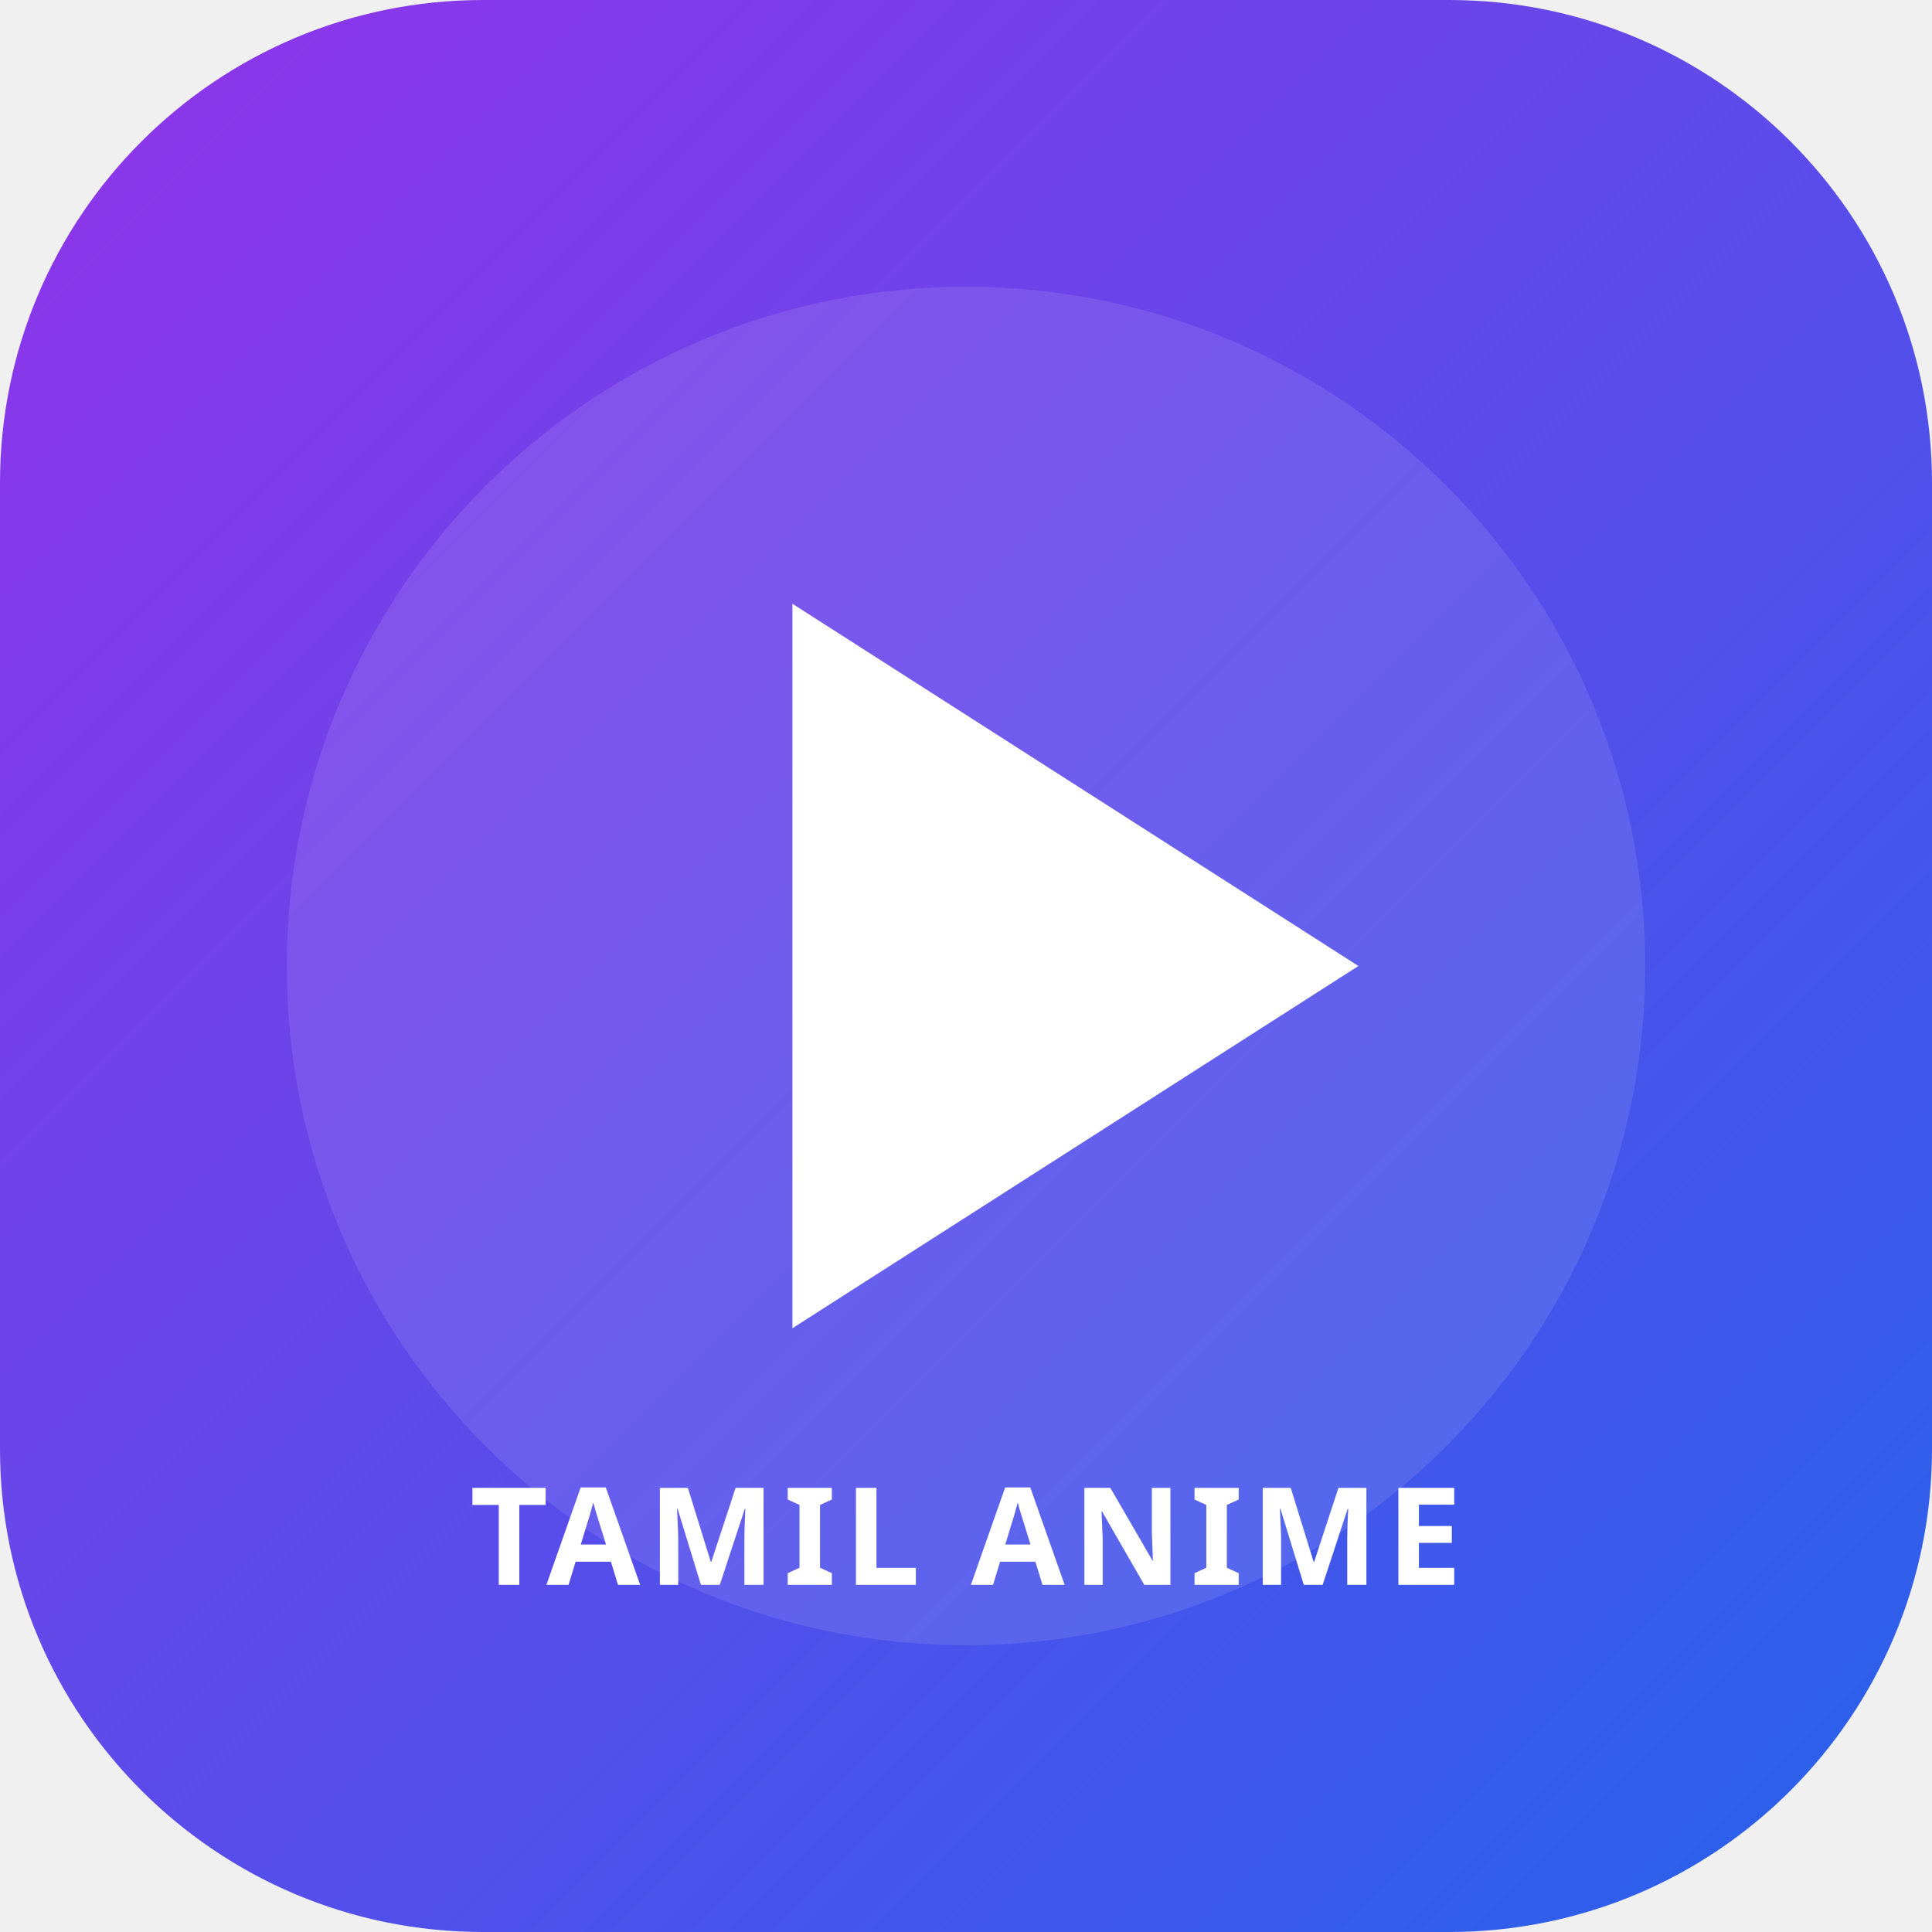
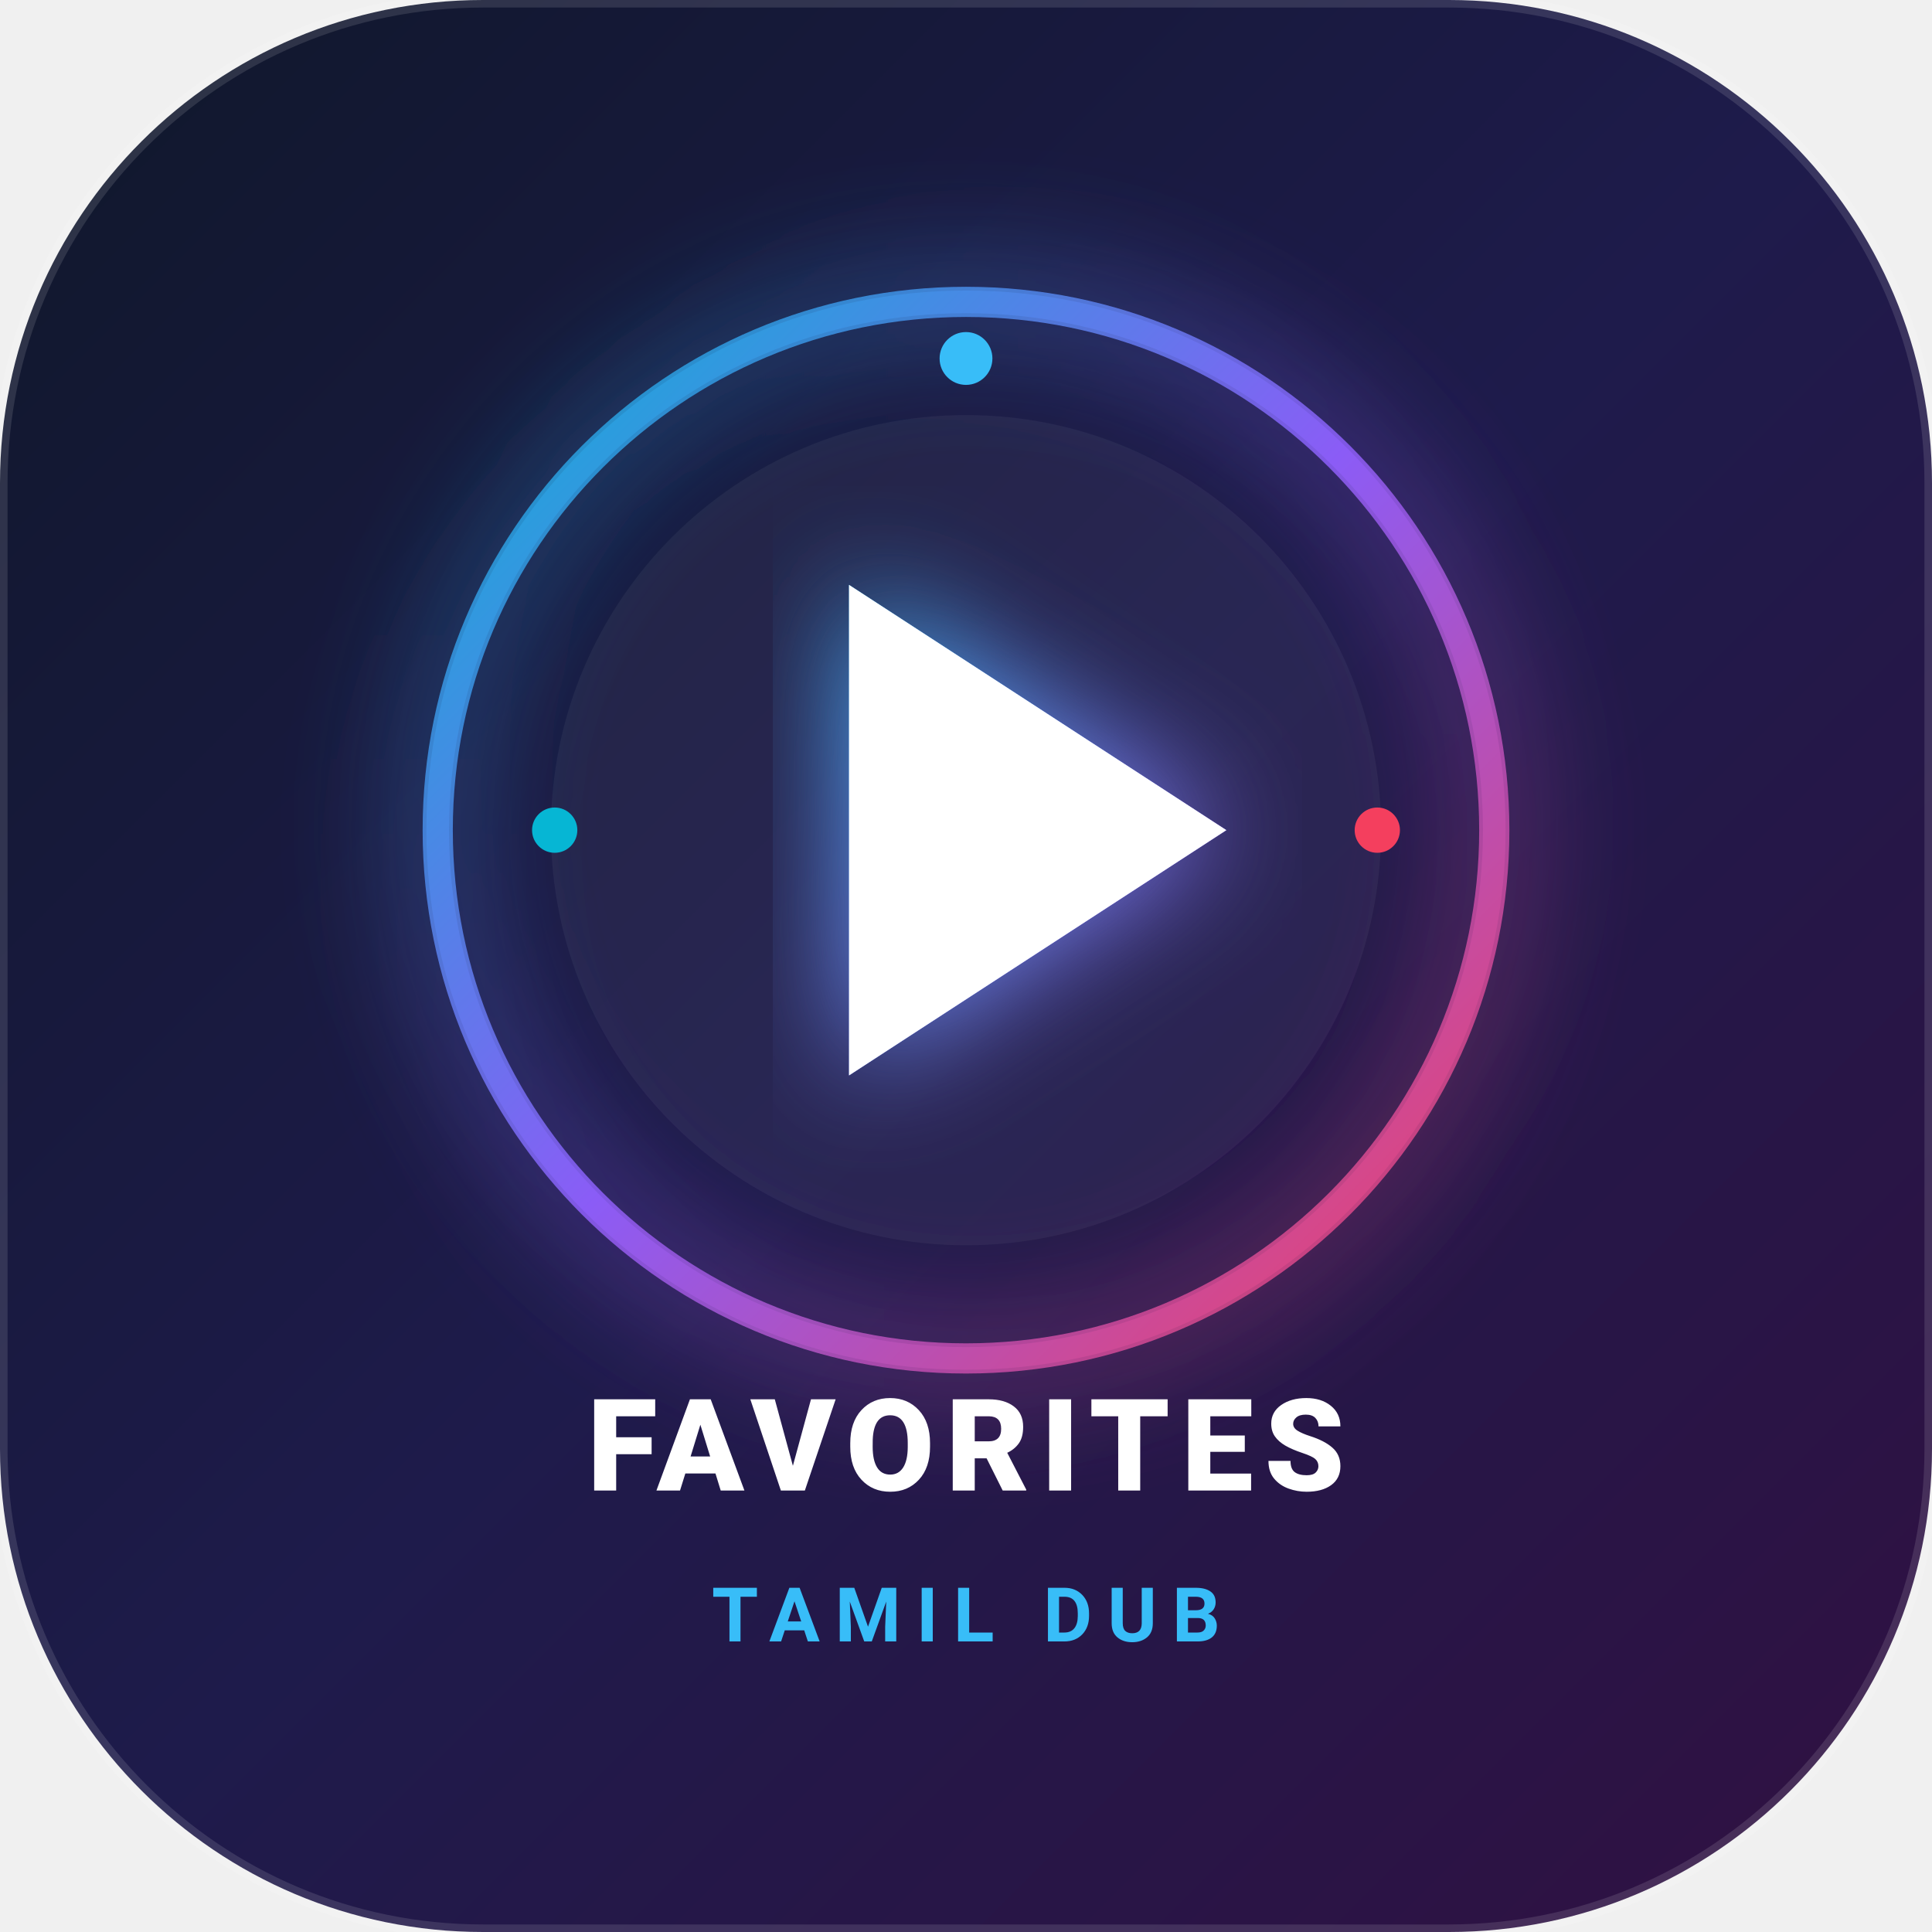
<svg xmlns="http://www.w3.org/2000/svg" width="512" height="512" viewBox="0 0 512 512">
  <defs>
-     <linearGradient id="logobg" x1="0%" y1="0%" x2="100%" y2="100%">
-       <stop offset="0%" stop-color="#9333ea" />
-       <stop offset="100%" stop-color="#2563eb" />
+     <linearGradient id="bgGrad" x1="0%" y1="0%" x2="100%" y2="100%">
+       <stop offset="0%" stop-color="#0f172a" />
+       <stop offset="50%" stop-color="#1e1b4b" />
+       <stop offset="100%" stop-color="#311042" />
    </linearGradient>
+     <linearGradient id="glowGrad" x1="0%" y1="0%" x2="100%" y2="100%">
+       <stop offset="0%" stop-color="#06b6d4" />
+       <stop offset="50%" stop-color="#8b5cf6" />
+       <stop offset="100%" stop-color="#f43f5e" />
+     </linearGradient>
+     <linearGradient id="playGrad" x1="0%" y1="0%" x2="100%" y2="100%">
+       <stop offset="0%" stop-color="#38bdf8" />
+       <stop offset="100%" stop-color="#a855f7" />
+     </linearGradient>
+     <filter id="glow" x="-20%" y="-20%" width="140%" height="140%">
+       <feGaussianBlur stdDeviation="16" result="blur" />
+       <feComposite in="SourceGraphic" in2="blur" operator="over" />
+     </filter>
  </defs>
-   <rect width="512" height="512" rx="128" fill="url(#logobg)" />
-   <circle cx="256" cy="256" r="180" fill="#ffffff" opacity="0.1" />
-   <path d="M210 160 L360 256 L210 352 Z" fill="#ffffff" />
-   <text x="256" y="420" font-family="system-ui, sans-serif" font-weight="900" font-size="36" fill="#ffffff" text-anchor="middle" letter-spacing="2">TAMIL ANIME</text>
+   <rect width="512" height="512" rx="128" fill="url(#bgGrad)" stroke="rgba(255,255,255,0.12)" stroke-width="4" />
+   <circle cx="256" cy="220" r="140" fill="none" stroke="url(#glowGrad)" stroke-width="8" filter="url(#glow)" opacity="0.9" />
+   <circle cx="256" cy="220" r="140" fill="none" stroke="url(#glowGrad)" stroke-width="6" />
+   <circle cx="256" cy="220" r="110" fill="rgba(255,255,255,0.05)" />
+   <path d="M225 155 L325 220 L225 285 Z" fill="url(#playGrad)" filter="url(#glow)" />
+   <path d="M225 155 L325 220 L225 285 Z" fill="#ffffff" />
+   <circle cx="256" cy="95" r="7" fill="#38bdf8" />
+   <circle cx="365" cy="220" r="6" fill="#f43f5e" />
+   <circle cx="147" cy="220" r="6" fill="#06b6d4" />
+   <text x="256" y="395" font-family="system-ui, -apple-system, 'Segoe UI', Roboto, sans-serif" font-weight="900" font-size="34" fill="#ffffff" text-anchor="middle" letter-spacing="3">FAVORITES</text>
+   <text x="256" y="435" font-family="system-ui, -apple-system, 'Segoe UI', Roboto, sans-serif" font-weight="700" font-size="20" fill="#38bdf8" text-anchor="middle" letter-spacing="4">TAMIL DUB</text>
</svg>
